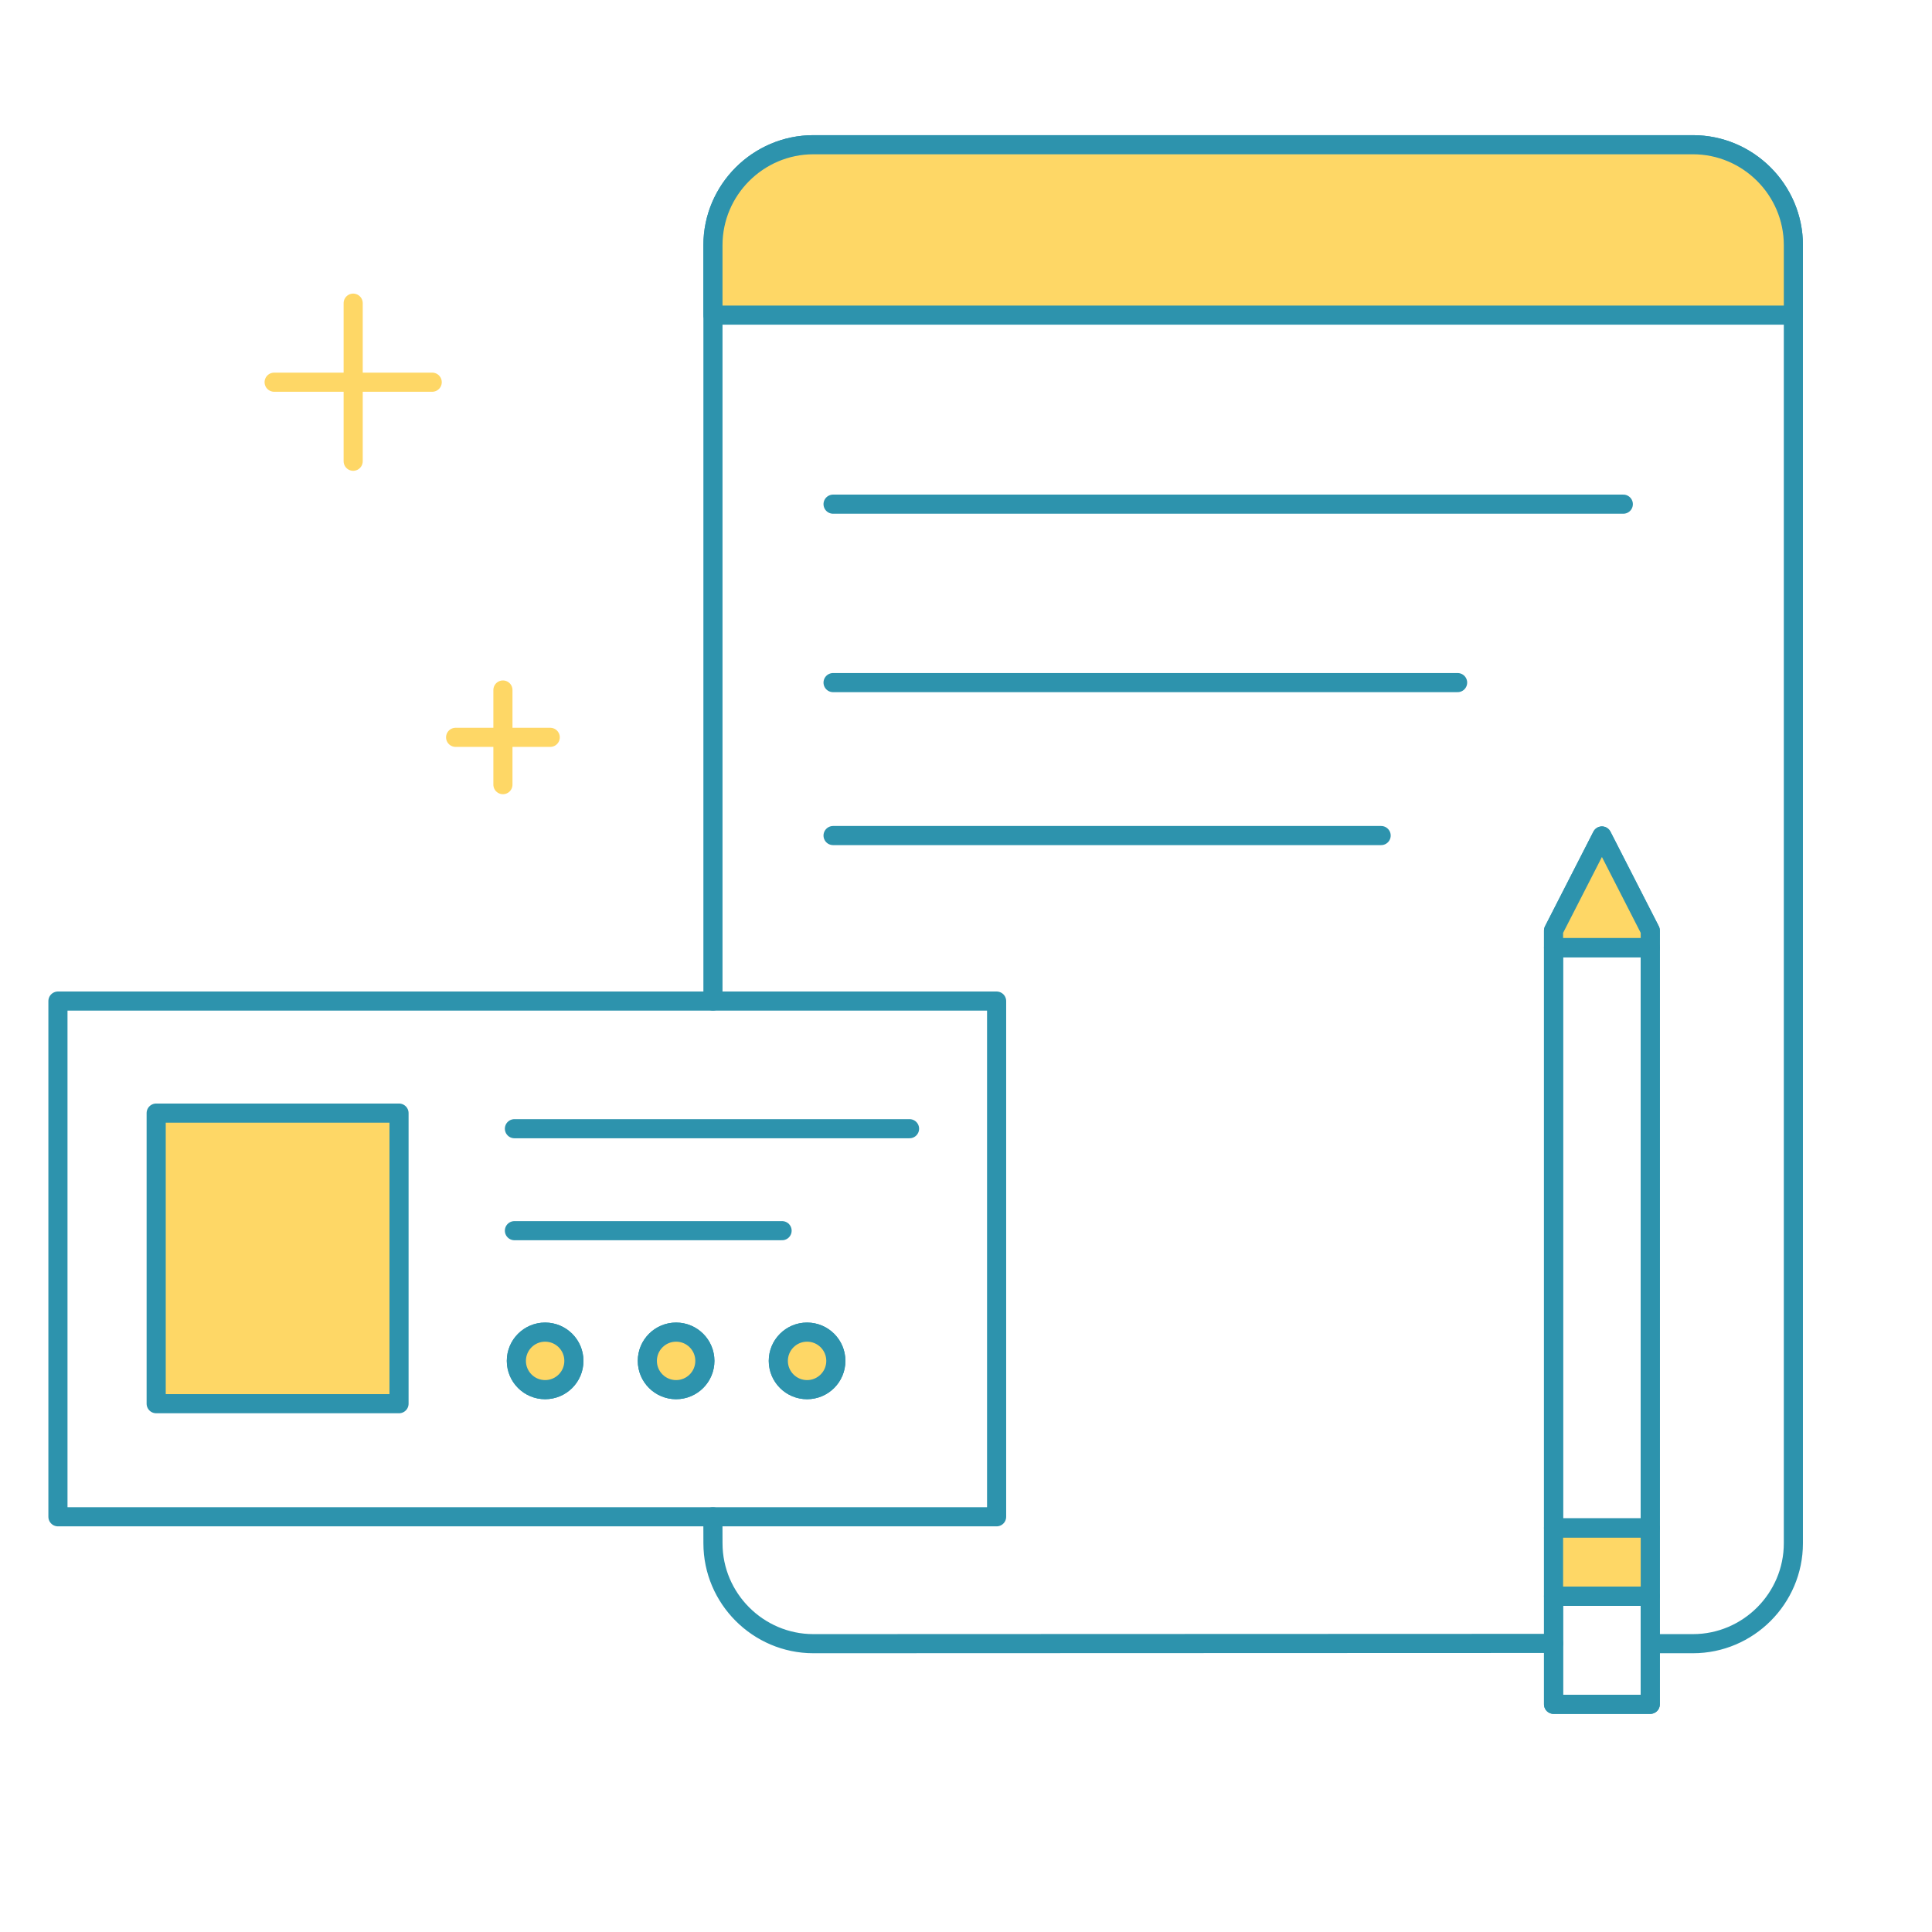
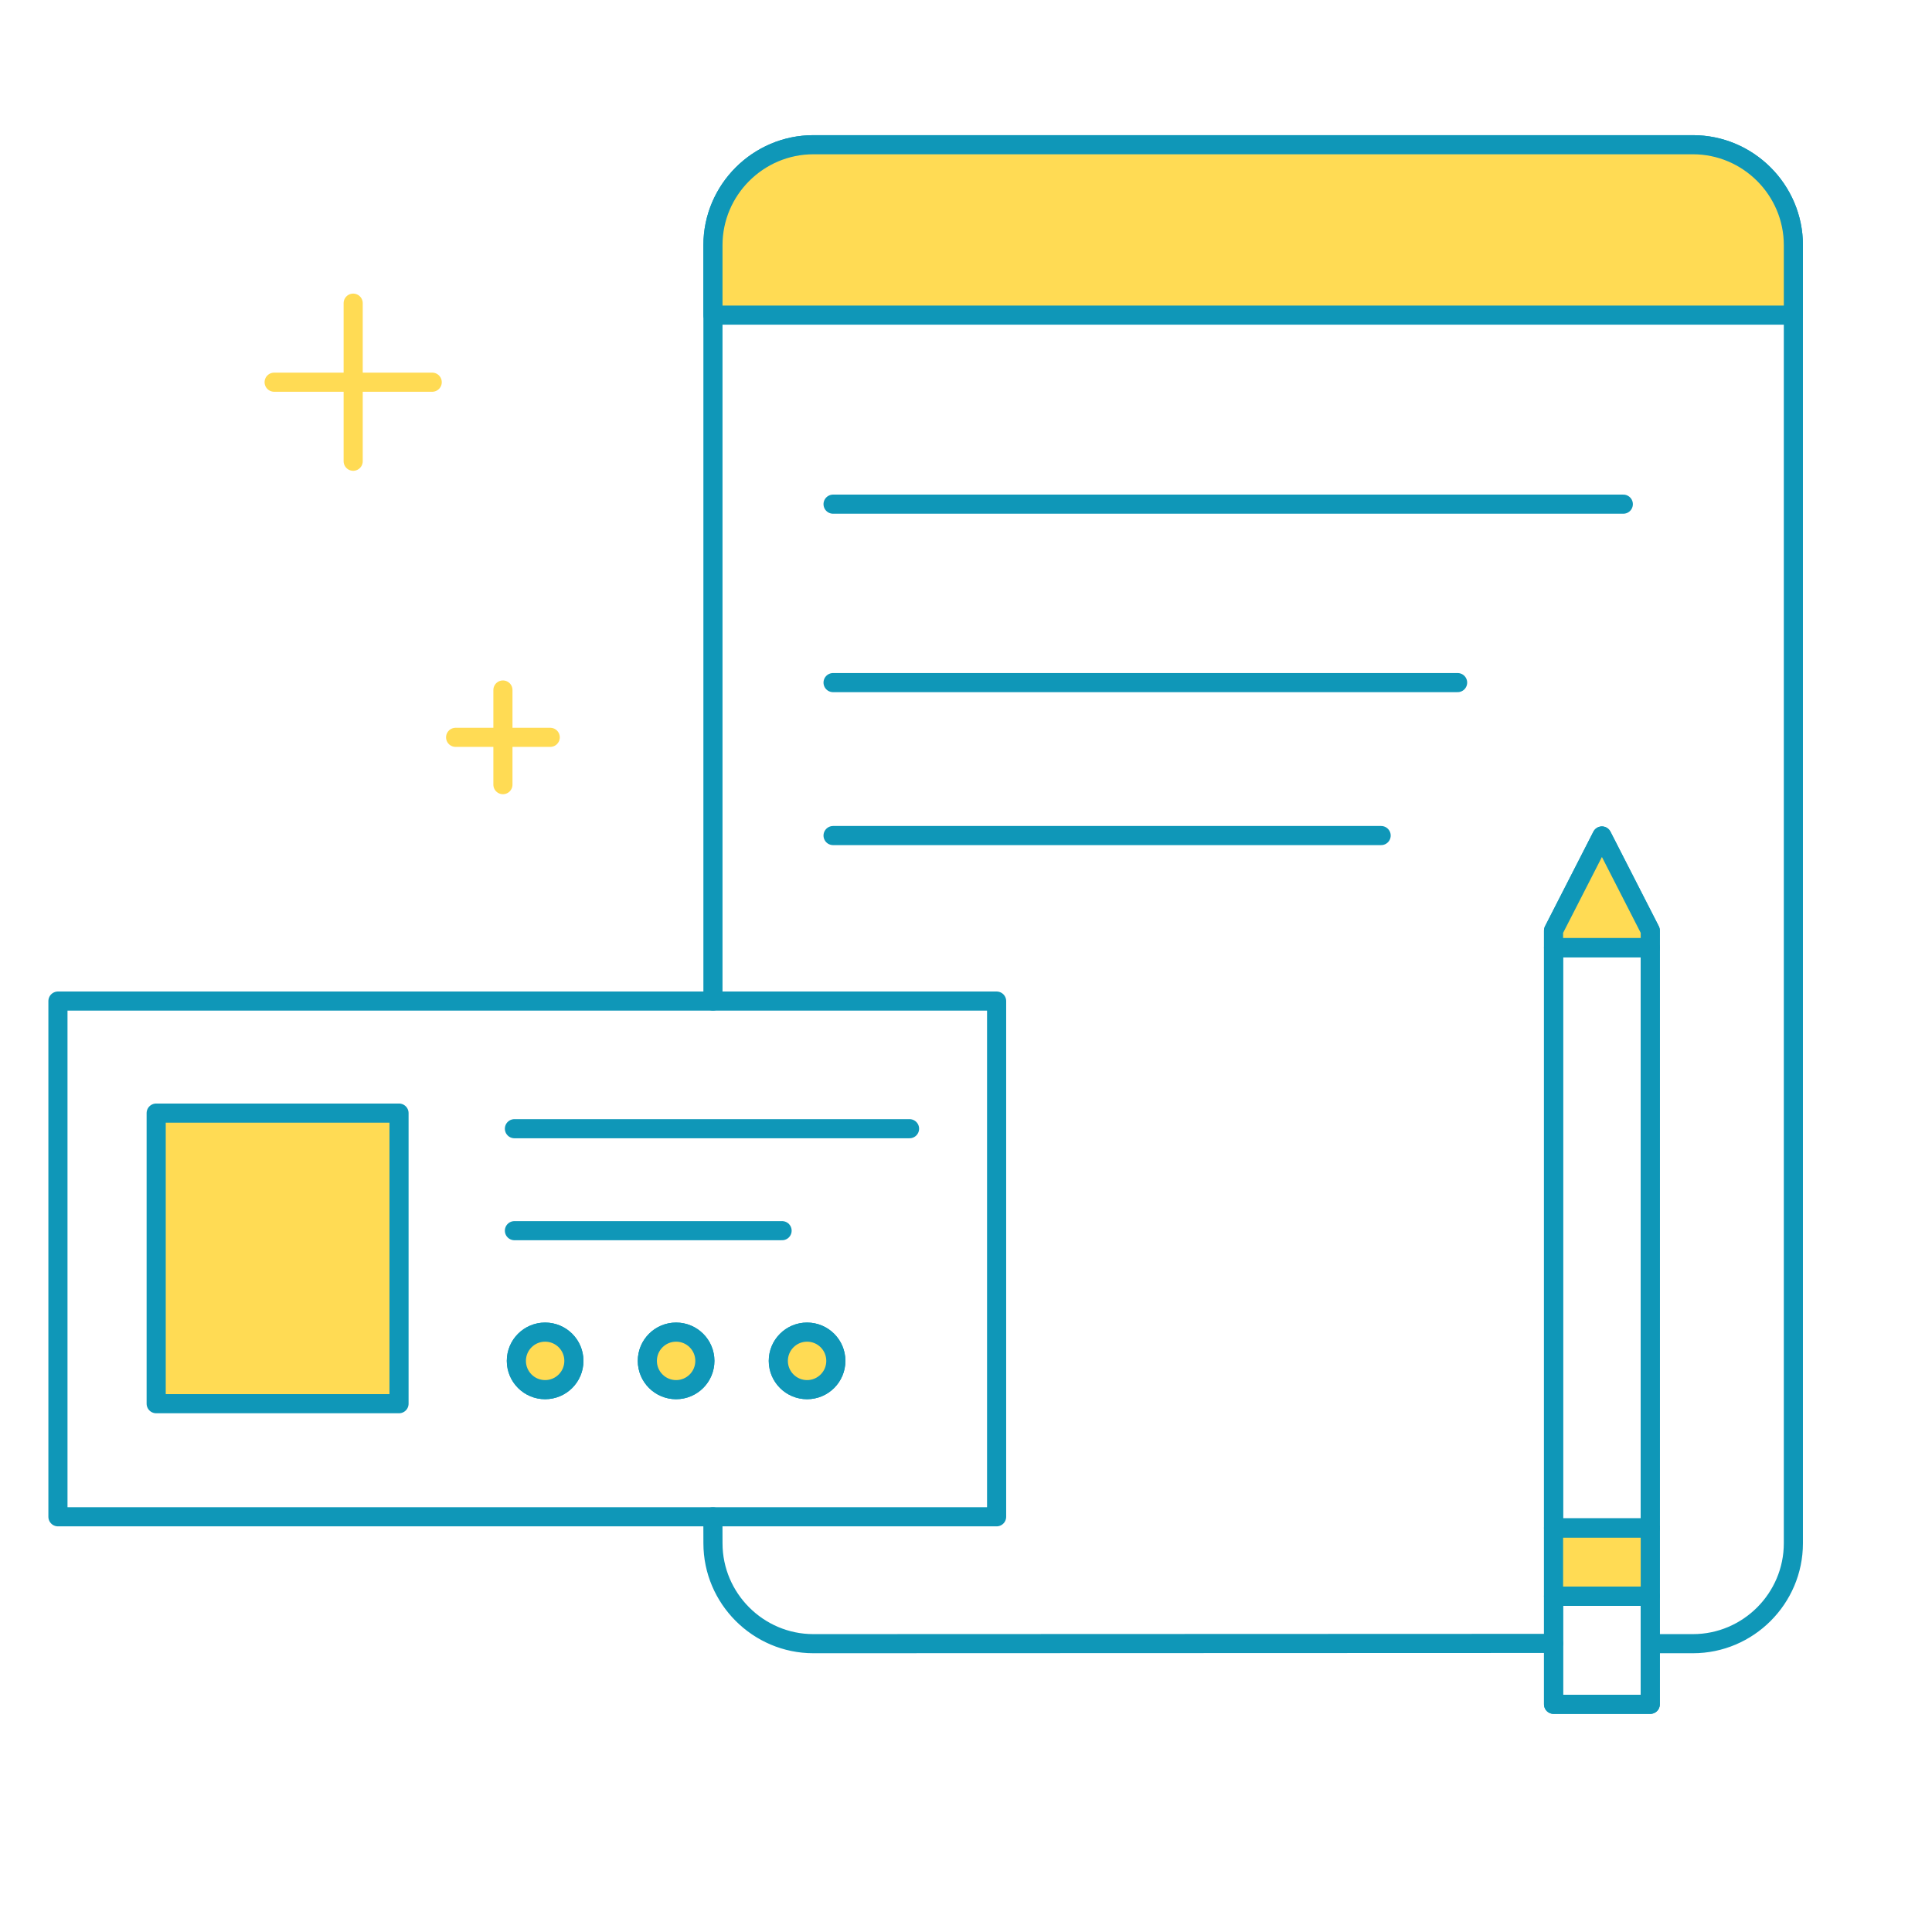
<svg xmlns="http://www.w3.org/2000/svg" viewBox="0 0 144 144" style="transform: scale(0.95)" stroke-width="1.5">
-   <path d="M121.886 128.937l-58.071.021c-4.333 0-7.878-3.545-7.878-7.878l-.006-2.076M55.936 78.536V19.233c0-4.333 3.545-7.878 7.878-7.878h69.011c4.333 0 7.878 3.545 7.878 7.878V121.08c0 4.333-3.545 7.878-7.878 7.878h-3.352" fill="none" stroke="#2d93ad" stroke-linecap="round" stroke-linejoin="round" stroke-miterlimit="10" />
-   <path d="M55.936 24.723v-5.49c0-4.333 3.545-7.878 7.878-7.878h69.011c4.333 0 7.878 3.545 7.878 7.878v5.49H55.936z" fill="#fed766" />
-   <path d="M55.936 24.723v-5.49c0-4.333 3.545-7.878 7.878-7.878h69.011c4.333 0 7.878 3.545 7.878 7.878v5.49H55.936zM65.36 39.555h62M65.36 65.555h43M65.36 53.555h49" fill="none" stroke="#2d93ad" stroke-linecap="round" stroke-linejoin="round" stroke-miterlimit="10" />
-   <g fill="none" stroke="#2d93ad" stroke-linecap="round" stroke-linejoin="round" stroke-miterlimit="10">
+   <path d="M121.886 128.937l-58.071.021c-4.333 0-7.878-3.545-7.878-7.878l-.006-2.076M55.936 78.536V19.233c0-4.333 3.545-7.878 7.878-7.878h69.011c4.333 0 7.878 3.545 7.878 7.878V121.08c0 4.333-3.545 7.878-7.878 7.878h-3.352" fill="none" stroke="#0f97b8" stroke-linecap="round" stroke-linejoin="round" stroke-miterlimit="10" />
+   <path d="M55.936 24.723v-5.49c0-4.333 3.545-7.878 7.878-7.878h69.011c4.333 0 7.878 3.545 7.878 7.878v5.49H55.936z" fill="#ffdb54" />
+   <path d="M55.936 24.723v-5.49c0-4.333 3.545-7.878 7.878-7.878h69.011c4.333 0 7.878 3.545 7.878 7.878v5.49H55.936zM65.36 39.555h62M65.36 65.555h43M65.36 53.555h49" fill="none" stroke="#0f97b8" stroke-linecap="round" stroke-linejoin="round" stroke-miterlimit="10" />
+   <g fill="none" stroke="#0f97b8" stroke-linecap="round" stroke-linejoin="round" stroke-miterlimit="10">
    <path d="M129.476 133.715h-7.589V73.01l3.795-7.421 3.794 7.421zM121.887 74.349h7.589M121.887 125.234h7.589M121.887 119.878h7.589" />
  </g>
-   <path fill="#fed766" d="M121.887 119.878h7.588v5.356h-7.588z" />
-   <path fill="#fed766" d="M129.476 74.349h-7.589V73.01l3.795-7.421 3.794 7.421z" />
-   <g fill="none" stroke="#2d93ad" stroke-linecap="round" stroke-linejoin="round" stroke-miterlimit="10">
+   <path fill="#ffdb54" d="M121.887 119.878h7.588v5.356h-7.588z" />
+   <path fill="#ffdb54" d="M129.476 74.349h-7.589V73.01l3.795-7.421 3.794 7.421z" />
+   <g fill="none" stroke="#0f97b8" stroke-linecap="round" stroke-linejoin="round" stroke-miterlimit="10">
    <path d="M121.887 74.349h7.589M129.476 133.715h-7.589V73.01l3.795-7.421 3.794 7.421zM121.887 125.234h7.589M121.887 119.878h7.589" />
  </g>
-   <path fill="none" stroke="#2d93ad" stroke-linecap="round" stroke-linejoin="round" stroke-miterlimit="10" d="M121.887 74.349h7.589M121.887 125.234h7.589M121.887 119.878h7.589" />
-   <g fill="none" stroke="#fed766" stroke-linecap="round" stroke-linejoin="round" stroke-miterlimit="9">
+   <path fill="none" stroke="#0f97b8" stroke-linecap="round" stroke-linejoin="round" stroke-miterlimit="10" d="M121.887 74.349h7.589M121.887 125.234h7.589M121.887 119.878h7.589" />
+   <g fill="none" stroke="#ffdb54" stroke-linecap="round" stroke-linejoin="round" stroke-miterlimit="9">
    <path class="star" d="M39.458 54.136v7.425M43.17 57.849h-7.424" />
  </g>
-   <g fill="none" stroke="#fed766" stroke-linecap="round" stroke-linejoin="round" stroke-miterlimit="10">
+   <g fill="none" stroke="#ffdb54" stroke-linecap="round" stroke-linejoin="round" stroke-miterlimit="10">
    <path class="star" d="M27.709 23.785v12.402M33.91 29.986H21.508" />
  </g>
  <g style="transform: translateX(5%)">
-     <path fill="none" stroke="#2d93ad" stroke-linecap="round" stroke-linejoin="round" stroke-miterlimit="10" d="M4.546 78.541h73.645v40.462H4.546z" />
-     <path fill="#fed766" d="M12.253 87.33h19.053v22.8H12.253z" />
-     <path fill="none" stroke="#2d93ad" stroke-linecap="round" stroke-linejoin="round" stroke-miterlimit="10" d="M12.253 87.33h19.053v22.8H12.253z" />
-     <g fill="none" stroke="#2d93ad" stroke-linecap="round" stroke-linejoin="round" stroke-miterlimit="10">
+     <path fill="none" stroke="#0f97b8" stroke-linecap="round" stroke-linejoin="round" stroke-miterlimit="10" d="M4.546 78.541h73.645v40.462H4.546z" />
+     <path fill="#ffdb54" d="M12.253 87.33h19.053v22.8H12.253z" />
+     <path fill="none" stroke="#0f97b8" stroke-linecap="round" stroke-linejoin="round" stroke-miterlimit="10" d="M12.253 87.33h19.053v22.8H12.253z" />
+     <g fill="none" stroke="#0f97b8" stroke-linecap="round" stroke-linejoin="round" stroke-miterlimit="10">
      <path d="M40.36 88.555h31M40.36 96.555h21" />
      <g>
        <circle cx="42.769" cy="106.771" r="2.257" />
-         <circle cx="42.769" cy="106.771" r="2.257" fill="#fed766" />
+         <circle cx="42.769" cy="106.771" r="2.257" fill="#ffdb54" />
        <circle cx="53.045" cy="106.771" r="2.257" />
-         <circle cx="53.045" cy="106.771" r="2.257" fill="#fed766" />
+         <circle cx="53.045" cy="106.771" r="2.257" fill="#ffdb54" />
        <circle cx="63.321" cy="106.771" r="2.257" />
-         <circle cx="63.321" cy="106.771" r="2.257" fill="#fed766" />
+         <circle cx="63.321" cy="106.771" r="2.257" fill="#ffdb54" />
      </g>
    </g>
  </g>
</svg>
